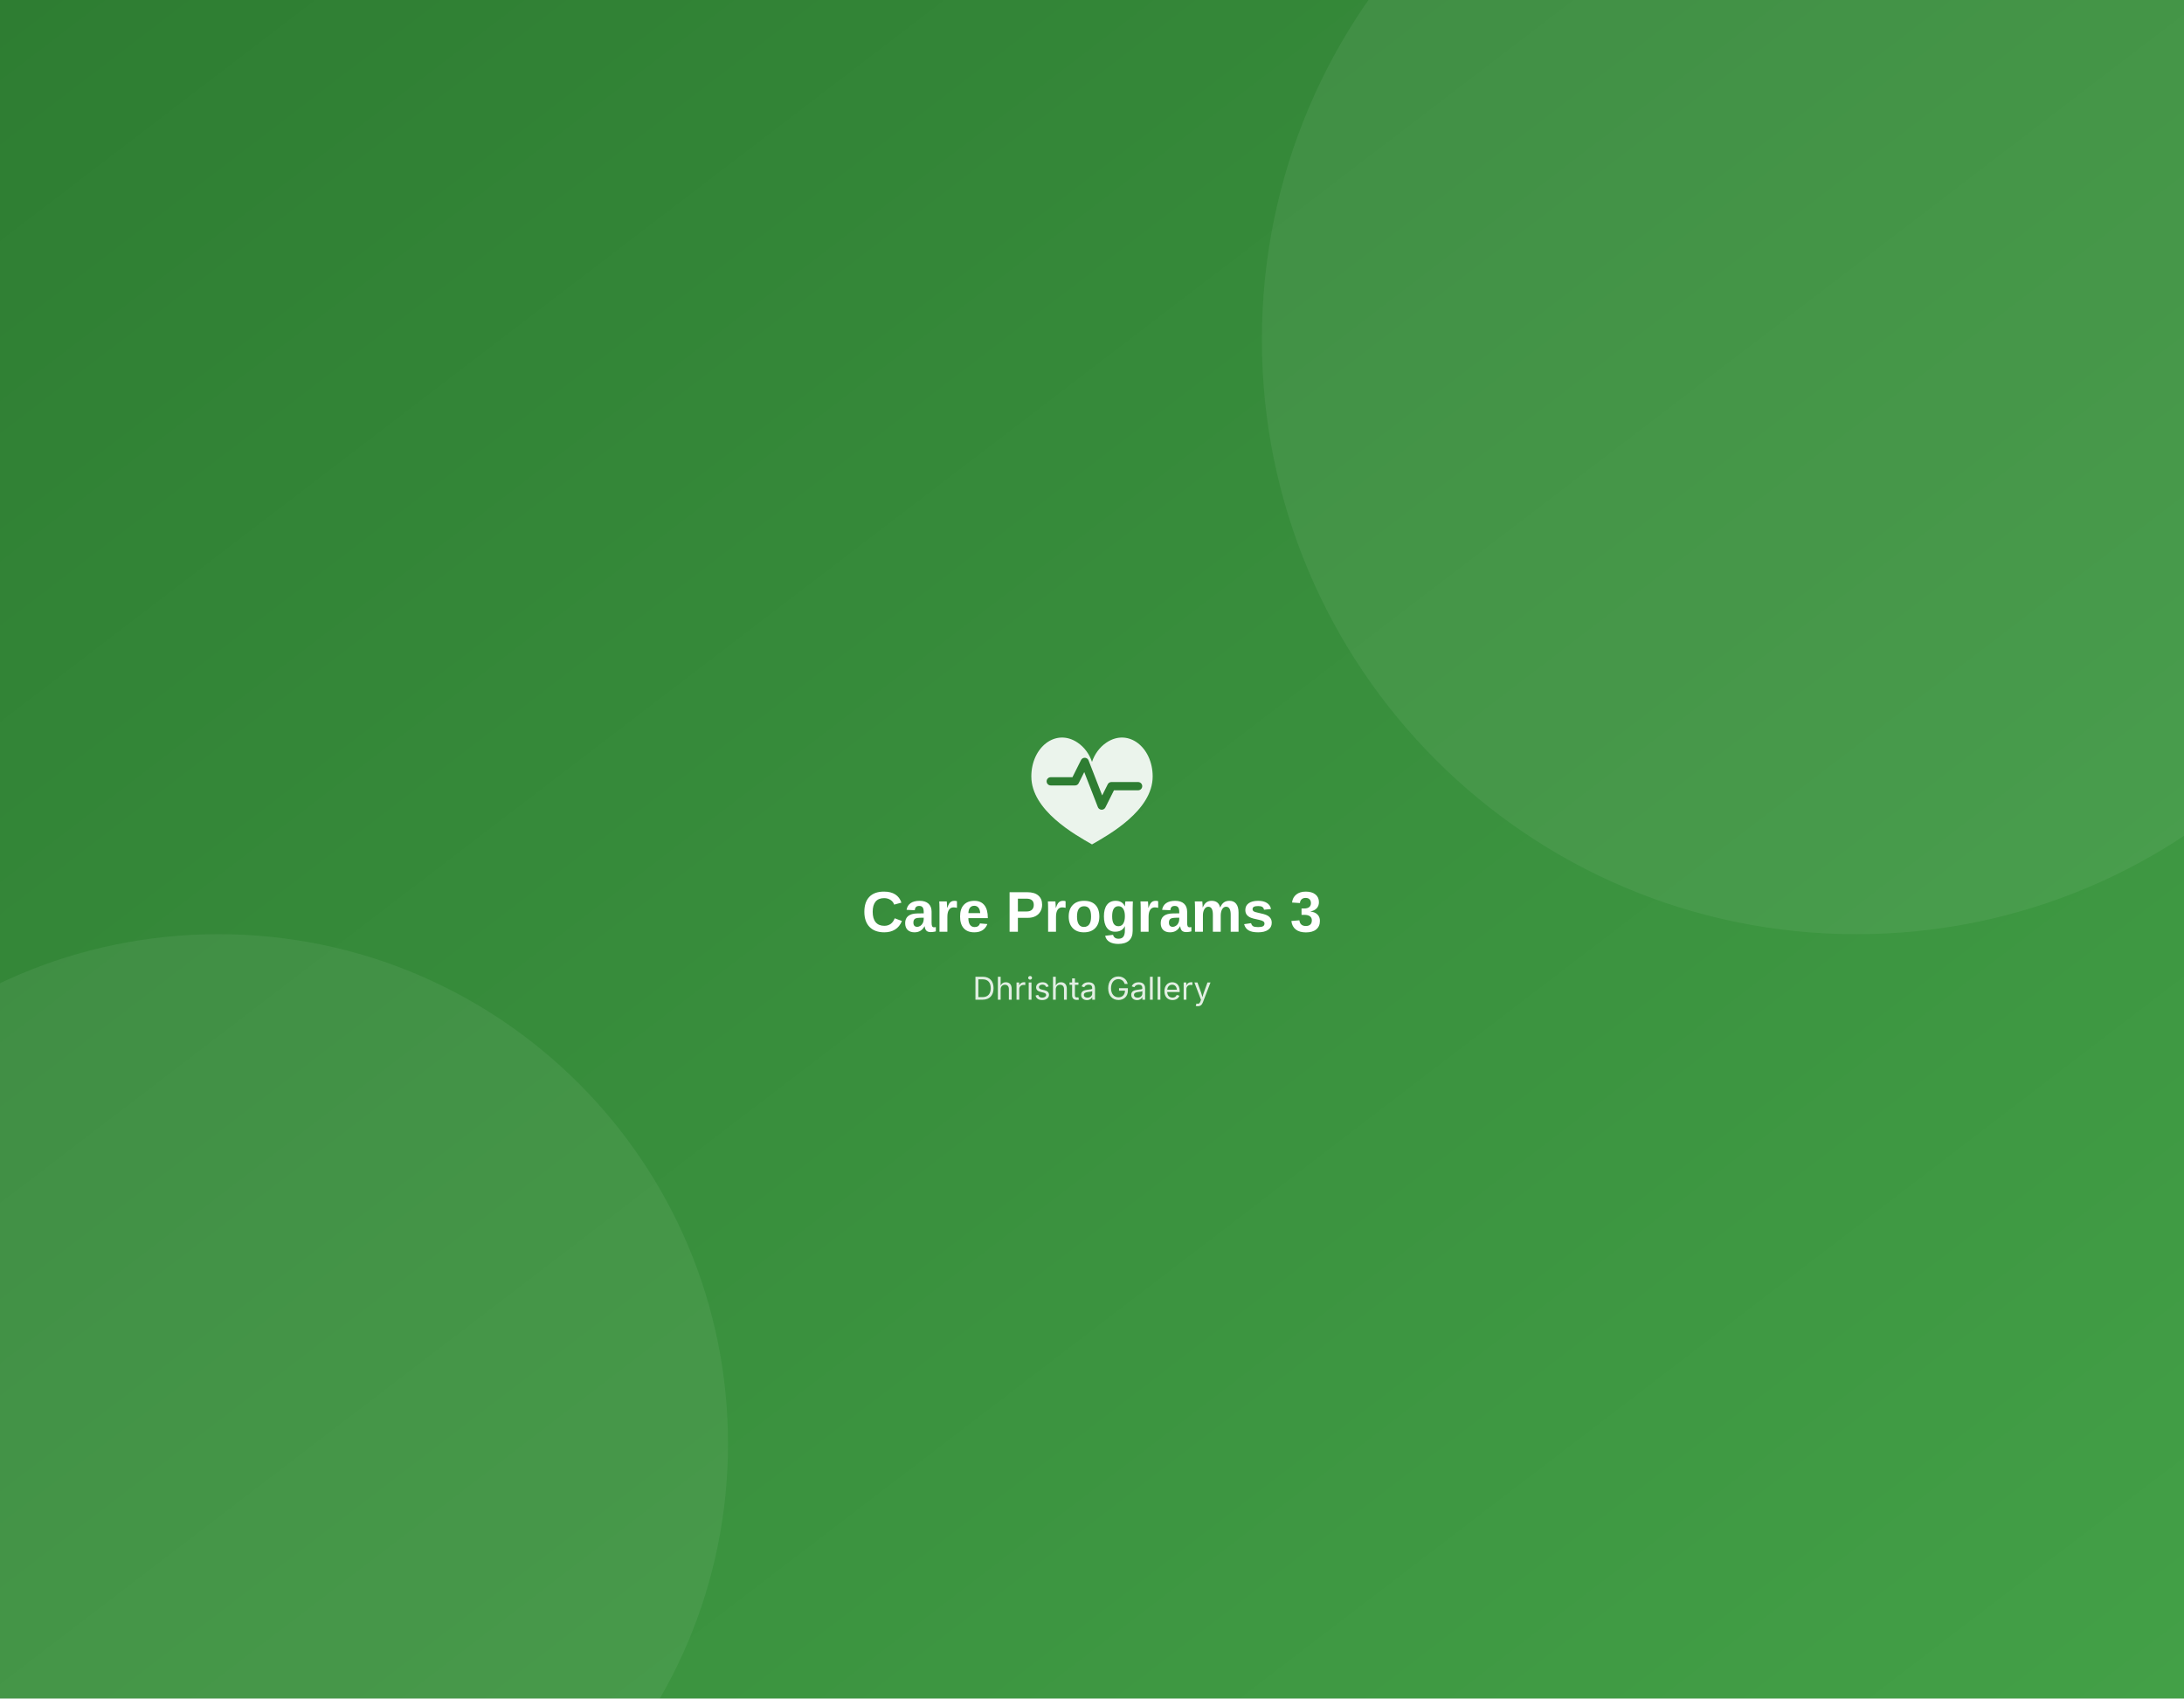
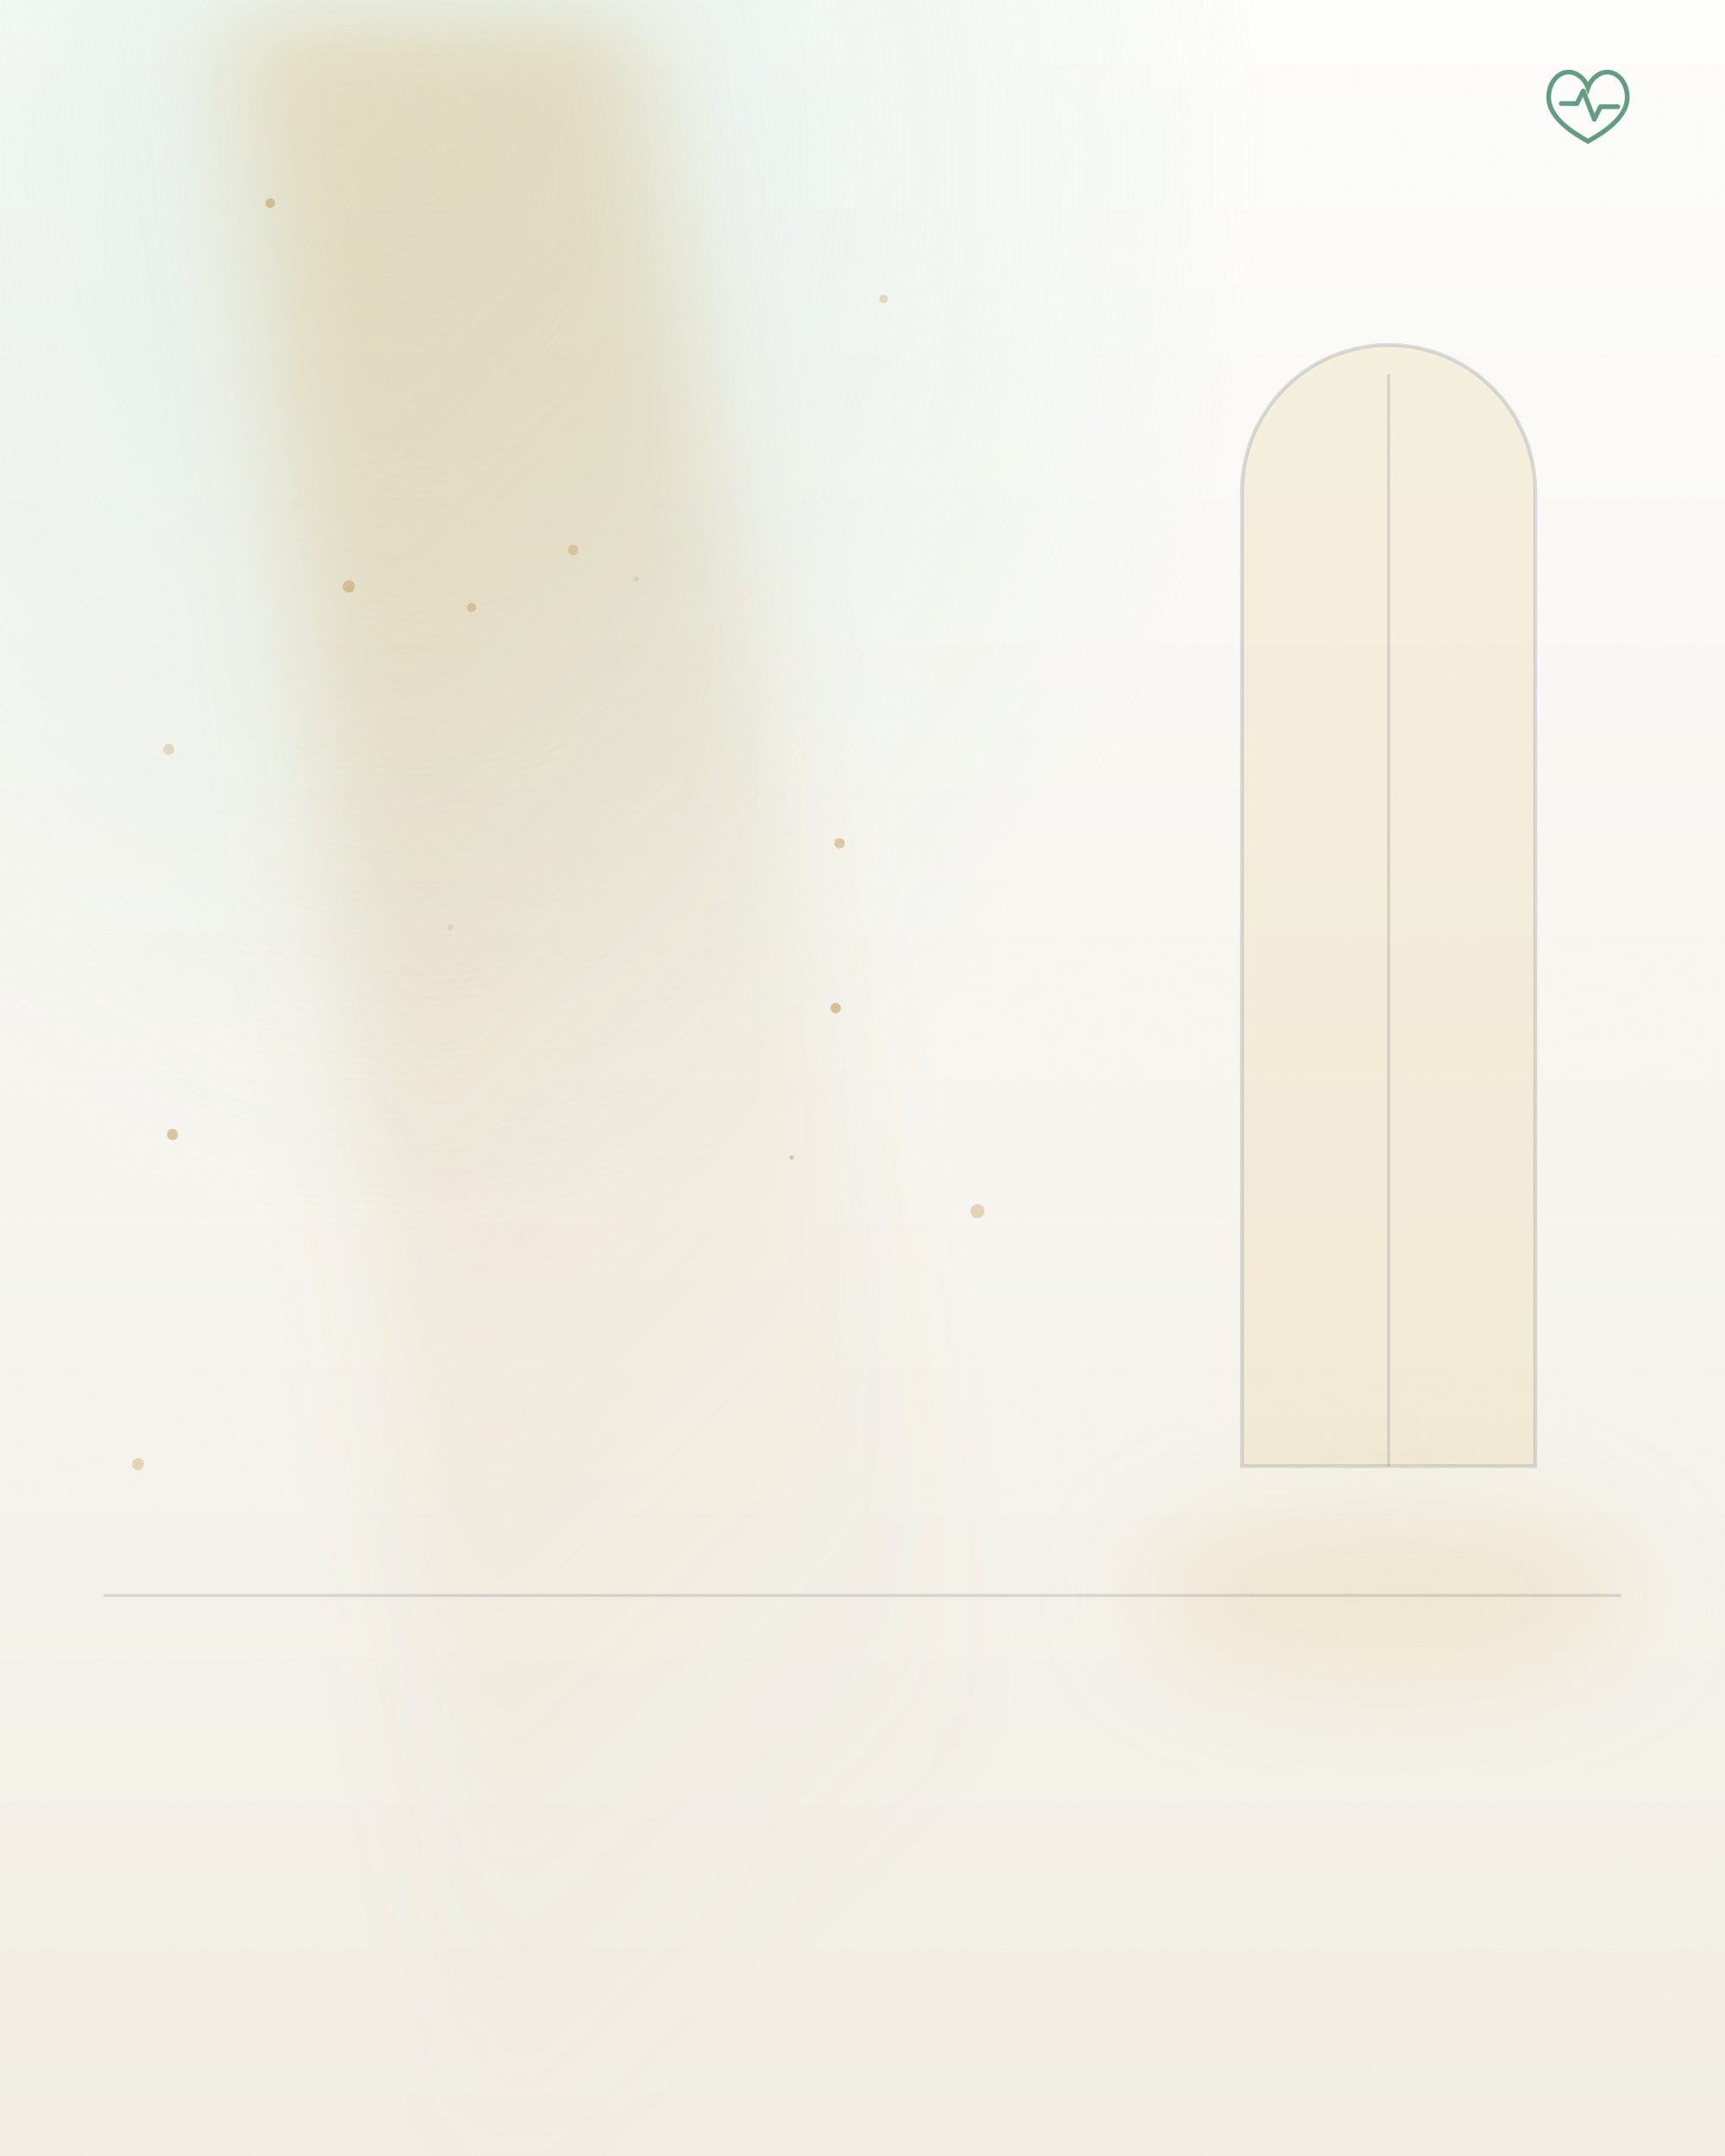
- <svg xmlns="http://www.w3.org/2000/svg" viewBox="0 0 900 700">
+ <svg xmlns="http://www.w3.org/2000/svg" viewBox="0 0 900 1125" role="img" aria-label="Care Programs 3">
  <defs>
-     <linearGradient id="g" x1="0" y1="0" x2="1" y2="1">
-       <stop offset="0" stop-color="#2e7d32" />
-       <stop offset="1" stop-color="#43a047" />
+     <linearGradient id="field29" x1="0" y1="0" x2="0" y2="1">
+       <stop offset="0" stop-color="#FDFDFB" />
+       <stop offset="1" stop-color="#F2EEE5" />
    </linearGradient>
+     <radialGradient id="glow29" cx="0.24" cy="0.08" r="0.9">
+       <stop offset="0" stop-color="#CFE4D8" stop-opacity="0.55" />
+       <stop offset="0.55" stop-color="#CFE4D8" stop-opacity="0" />
+     </radialGradient>
+     <linearGradient id="shaft29" x1="0" y1="0" x2="0.35" y2="1">
+       <stop offset="0" stop-color="#EAD9B0" stop-opacity="0.65" />
+       <stop offset="0.6" stop-color="#C29A55" stop-opacity="0.12" />
+       <stop offset="1" stop-color="#C29A55" stop-opacity="0" />
+     </linearGradient>
+     <filter id="soft29" x="-40%" y="-40%" width="180%" height="180%">
+       <feGaussianBlur stdDeviation="26" />
+     </filter>
+     <filter id="grain29">
+       <feTurbulence type="fractalNoise" baseFrequency="0.8" numOctaves="2" stitchTiles="stitch" />
+       <feColorMatrix type="saturate" values="0" />
+       <feComponentTransfer>
+         <feFuncA type="linear" slope="0.05" />
+       </feComponentTransfer>
+       <feComposite operator="over" in2="SourceGraphic" />
+     </filter>
  </defs>
-   <rect width="900" height="700" fill="url(#g)" />
-   <circle cx="765" cy="140" r="245" fill="#ffffff" opacity="0.06" />
-   <circle cx="90" cy="595" r="210" fill="#ffffff" opacity="0.06" />
-   <g transform="translate(425, 302) scale(1)">
-     <path d="M0 18 C0 6 10-2 19 4 c3 2 5 5 6 8 1-3 3-6 6-8 9-6 19 2 19 14 0 14-18 24-25 28 C18 42 0 32 0 18z" fill="#ffffff" opacity="0.9" />
-     <path d="M8 20 h10 l4-8 7 18 4-8 h11" stroke="#2e7d32" stroke-width="3.4" fill="none" stroke-linecap="round" stroke-linejoin="round" />
+   <rect width="900" height="1125" fill="url(#field29)" />
+   <rect width="900" height="1125" fill="url(#glow29)" />
+   <polygon points="108,-112.5 306,-112.5 558,1181.25 252,1181.25" fill="url(#shaft29)" filter="url(#soft29)" />
+   <g>
+     <path d="M648 765 v-508.5 a76.5 76.5 0 0 1 153 0 v508.5 z" fill="rgba(234,217,176,0.35)" stroke="rgba(10,27,46,0.14)" stroke-width="2" />
+     <line x1="724.5" y1="195.3" x2="724.5" y2="765" stroke="rgba(10,27,46,0.14)" stroke-width="1.5" />
+     <ellipse cx="724.5" cy="832.5" rx="130.05" ry="50.625" fill="#EAD9B0" opacity="0.4" filter="url(#soft29)" />
  </g>
-   <text x="450" y="384" text-anchor="middle" font-family="Manrope, Arial, sans-serif" font-size="23.684" font-weight="700" fill="#ffffff">Care Programs 3</text>
-   <text x="450" y="412" text-anchor="middle" font-family="Inter, Arial, sans-serif" font-size="13" fill="#ffffff" opacity="0.85">Dhrishta Gallery</text>
+   <line x1="54" y1="832.5" x2="846" y2="832.5" stroke="rgba(10,27,46,0.14)" stroke-width="1.5" />
+   <circle cx="72" cy="764" r="3.1" fill="#C29A55" opacity="0.35" />
+   <circle cx="182" cy="306" r="3.2" fill="#C29A55" opacity="0.50" />
+   <circle cx="438" cy="440" r="2.7" fill="#C29A55" opacity="0.48" />
+   <circle cx="332" cy="302" r="1.3" fill="#C29A55" opacity="0.23" />
+   <circle cx="299" cy="287" r="2.7" fill="#C29A55" opacity="0.40" />
+   <circle cx="461" cy="156" r="2.2" fill="#C29A55" opacity="0.32" />
+   <circle cx="141" cy="106" r="2.5" fill="#C29A55" opacity="0.52" />
+   <circle cx="436" cy="526" r="2.7" fill="#C29A55" opacity="0.57" />
+   <circle cx="510" cy="632" r="3.7" fill="#C29A55" opacity="0.37" />
+   <circle cx="90" cy="592" r="2.9" fill="#C29A55" opacity="0.53" />
+   <circle cx="246" cy="317" r="2.4" fill="#C29A55" opacity="0.43" />
+   <circle cx="413" cy="604" r="1.2" fill="#C29A55" opacity="0.43" />
+   <circle cx="235" cy="484" r="1.5" fill="#C29A55" opacity="0.24" />
+   <circle cx="88" cy="391" r="2.9" fill="#C29A55" opacity="0.31" />
+   <g transform="translate(808,36) scale(0.82)" opacity="0.75">
+     <path d="M0 18 C0 6 10-2 19 4 c3 2 5 5 6 8 1-3 3-6 6-8 9-6 19 2 19 14 0 14-18 24-25 28 C18 42 0 32 0 18z" fill="none" stroke="#2E7D5B" stroke-width="3" />
+     <path d="M8 22 h10 l4-8 7 18 4-8 h11" stroke="#2E7D5B" stroke-width="3" fill="none" stroke-linecap="round" stroke-linejoin="round" />
+   </g>
+   <rect width="900" height="1125" filter="url(#grain29)" opacity="0.35" fill="none" />
</svg>
